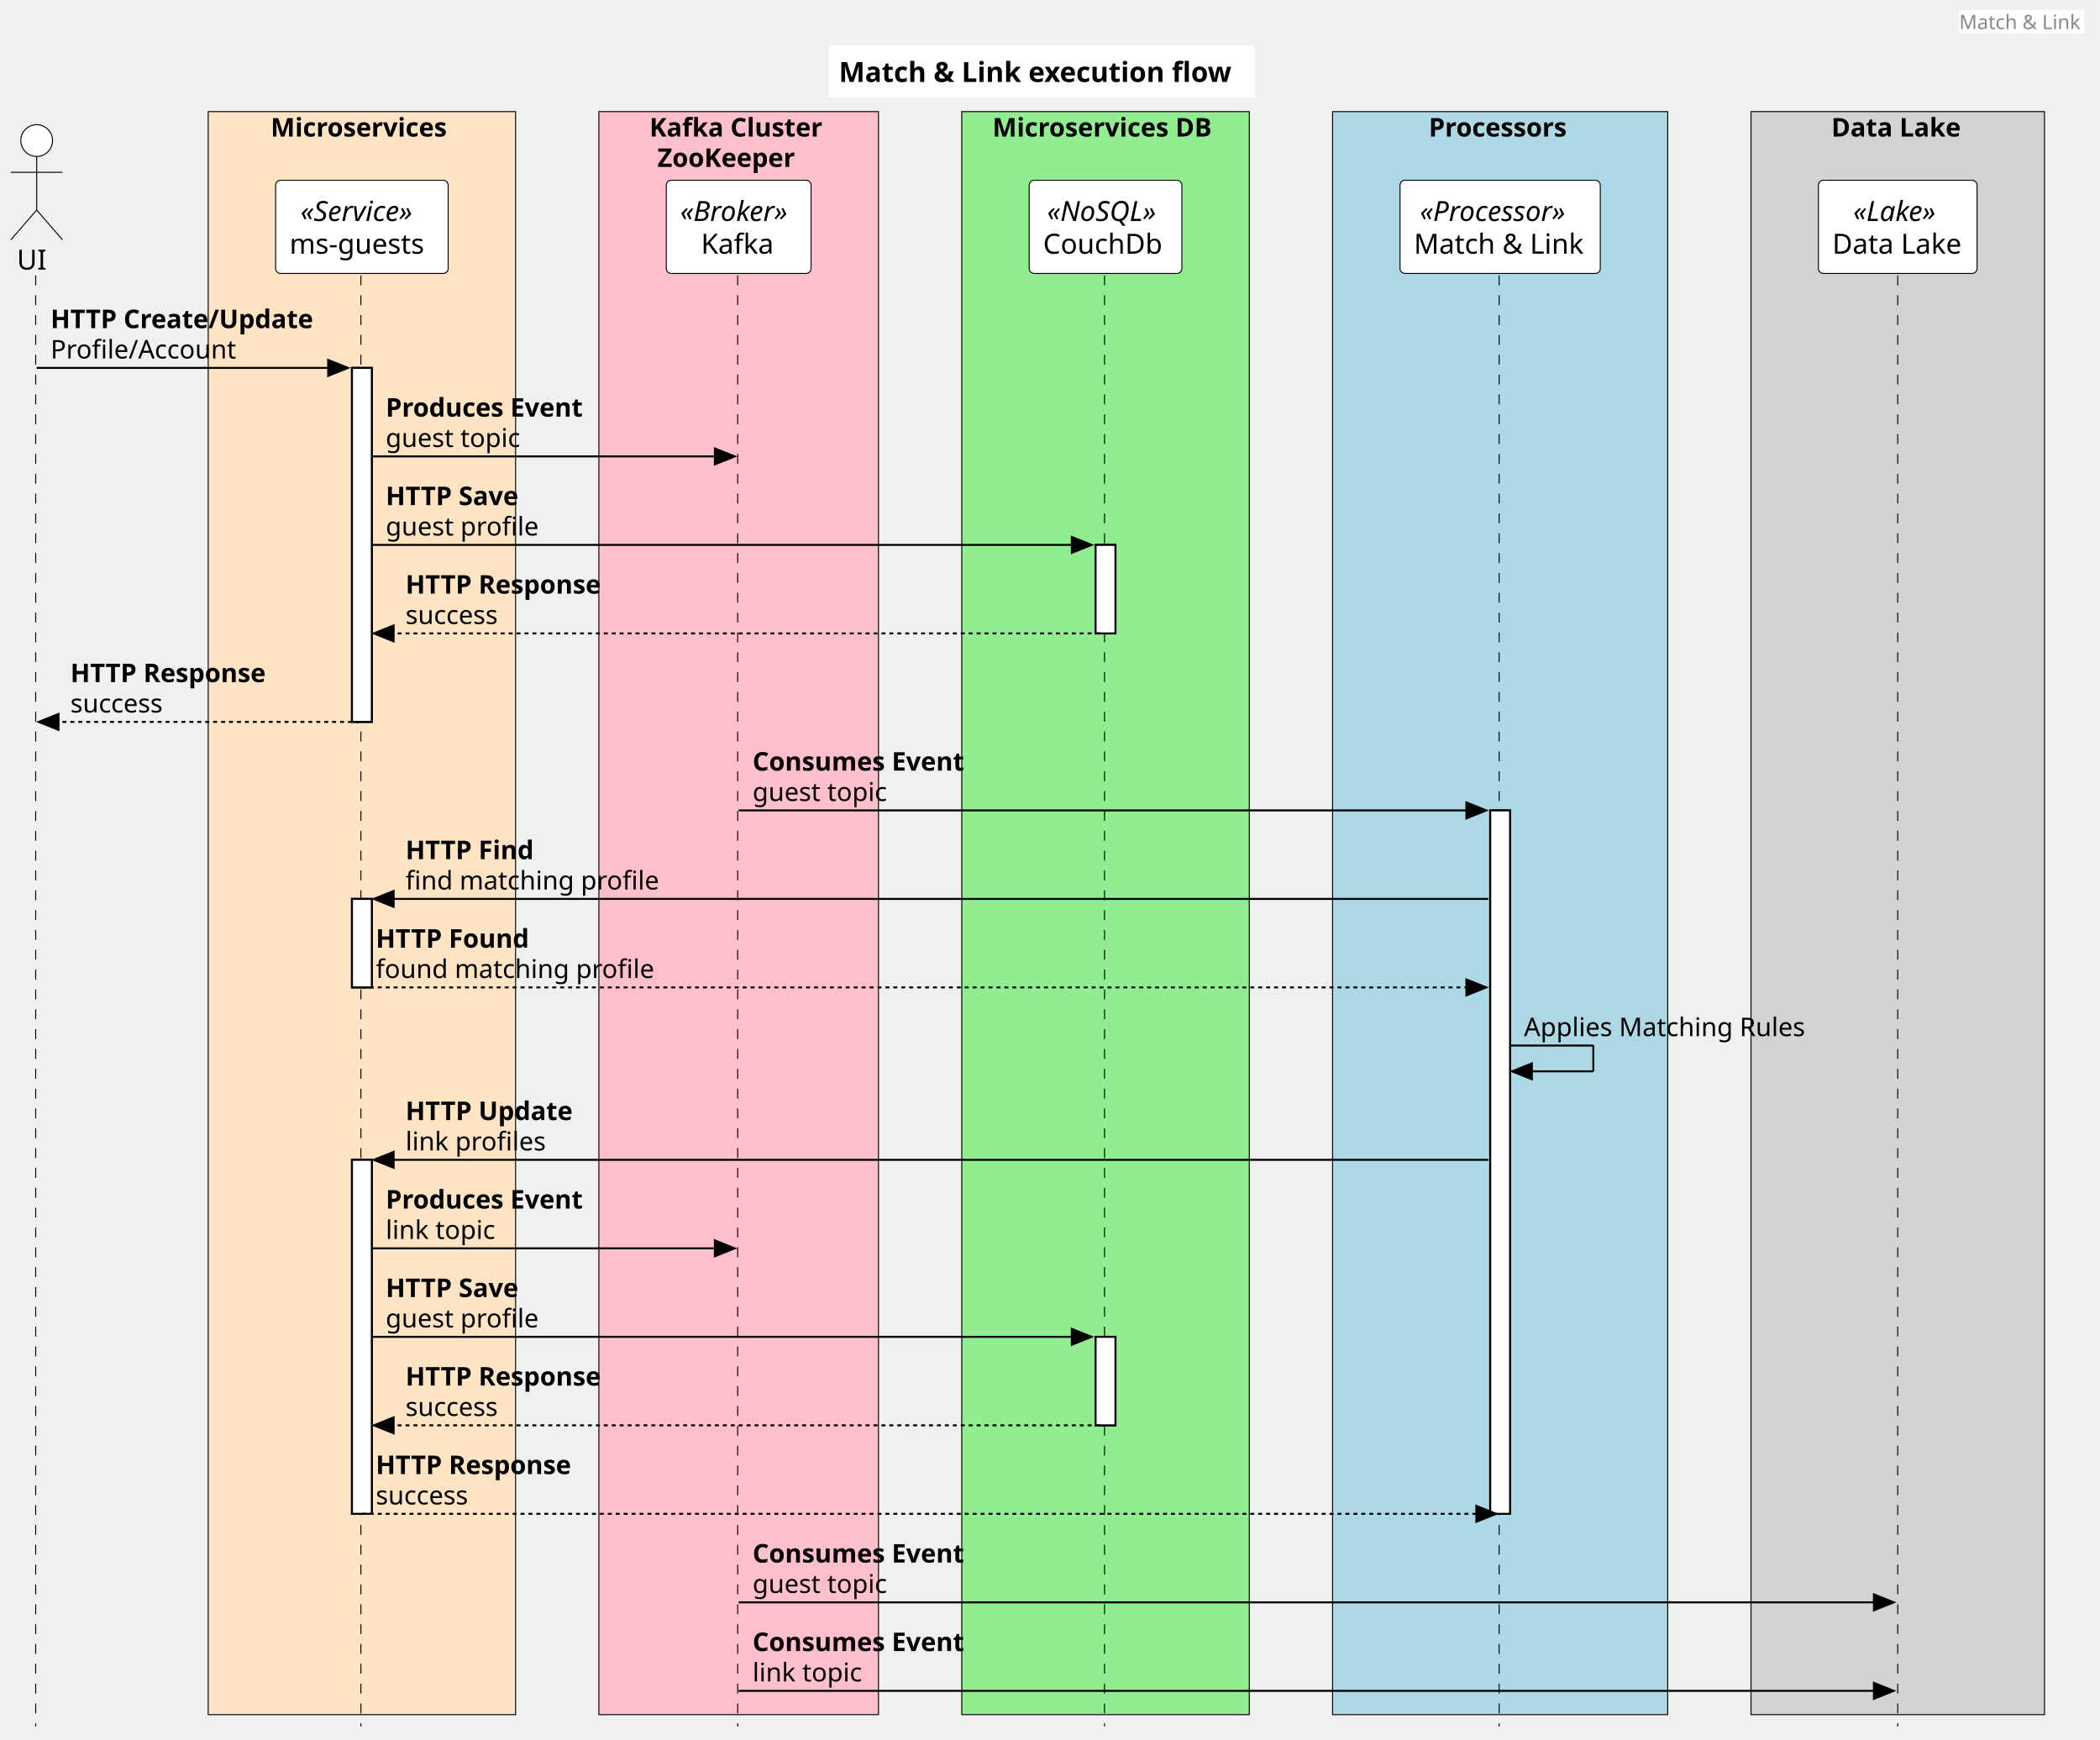
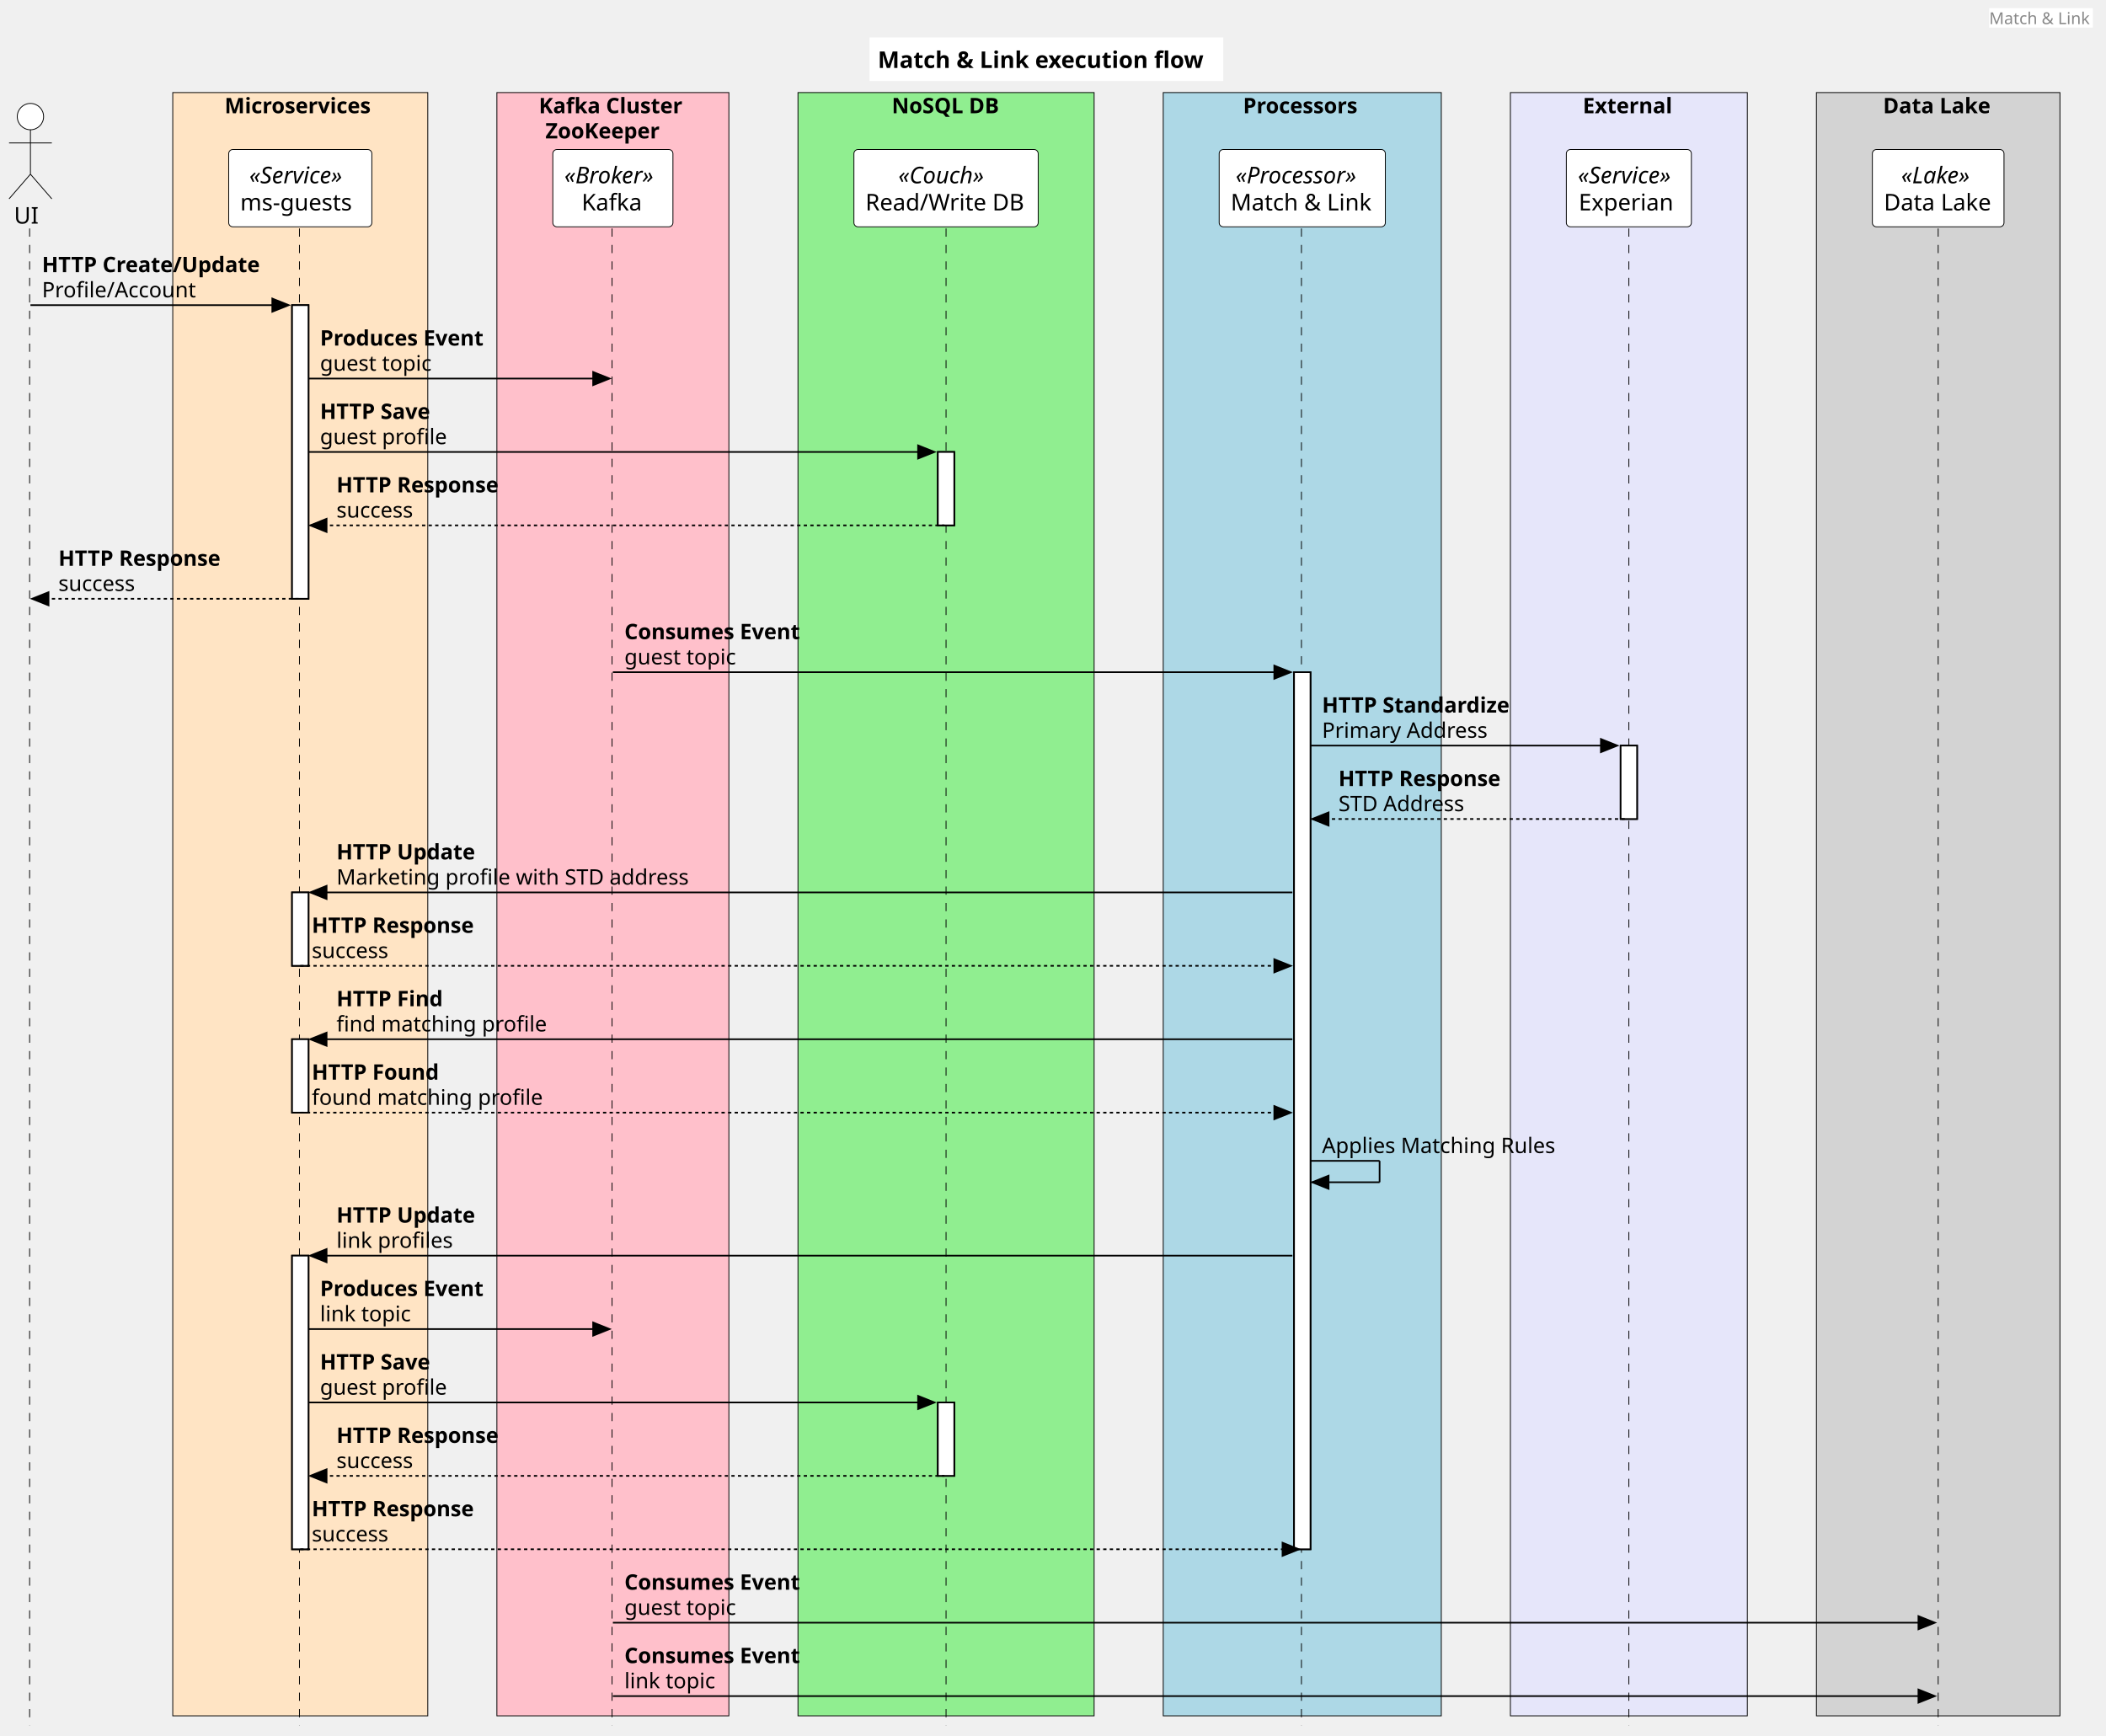
- <svg xmlns="http://www.w3.org/2000/svg" contentStyleType="text/css" height="877px" preserveAspectRatio="none" style="width:1059px;height:877px;background:#FFFFFF;" version="1.1" viewBox="0 0 1059 877" width="1059px" zoomAndPan="magnify">
+ <svg xmlns="http://www.w3.org/2000/svg" contentStyleType="text/css" height="1055px" preserveAspectRatio="none" style="width:1280px;height:1055px;background:#FFFFFF;" version="1.1" viewBox="0 0 1280 1055" width="1280px" zoomAndPan="magnify">
  <defs />
  <g>
-     <rect fill="#FFFFFF" height="26.488" id="_title" style="stroke:none;stroke-width:1.0;" width="215" x="418" y="22.777" />
-     <text fill="#000000" font-family="sans-serif" font-size="14" font-weight="bold" lengthAdjust="spacing" textLength="205" x="423" y="41.312">Match &amp; Link execution flow</text>
-     <rect fill="#FFE4C4" height="808.225" style="stroke:#000000;stroke-width:0.5;" width="155" x="105" y="56.266" />
+     <rect fill="#FFFFFF" height="26.488" id="_title" style="stroke:none;stroke-width:1.0;" width="215" x="528.5" y="22.777" />
+     <text fill="#000000" font-family="sans-serif" font-size="14" font-weight="bold" lengthAdjust="spacing" textLength="205" x="533.5" y="41.312">Match &amp; Link execution flow</text>
+     <rect fill="#FFE4C4" height="986.709" style="stroke:#000000;stroke-width:0.5;" width="155" x="105" y="56.266" />
    <text fill="#000000" font-family="sans-serif" font-size="13" font-weight="bold" lengthAdjust="spacing" textLength="92" x="136.5" y="68.834">Microservices</text>
-     <rect fill="#FFC0CB" height="808.225" style="stroke:#000000;stroke-width:0.5;" width="141" x="302" y="56.266" />
+     <rect fill="#FFC0CB" height="986.709" style="stroke:#000000;stroke-width:0.5;" width="141" x="302" y="56.266" />
    <text fill="#000000" font-family="sans-serif" font-size="13" font-weight="bold" lengthAdjust="spacing" textLength="90" x="327.5" y="68.834">Kafka Cluster</text>
    <text fill="#000000" font-family="sans-serif" font-size="13" font-weight="bold" lengthAdjust="spacing" textLength="72" x="331.5" y="84.144">ZooKeeper</text>
-     <rect fill="#90EE90" height="808.225" style="stroke:#000000;stroke-width:0.5;" width="145" x="485" y="56.266" />
-     <text fill="#000000" font-family="sans-serif" font-size="13" font-weight="bold" lengthAdjust="spacing" textLength="114" x="500.5" y="68.834">Microservices DB</text>
-     <rect fill="#ADD8E6" height="808.225" style="stroke:#000000;stroke-width:0.5;" width="169" x="672" y="56.266" />
-     <text fill="#000000" font-family="sans-serif" font-size="13" font-weight="bold" lengthAdjust="spacing" textLength="72" x="720.5" y="68.834">Processors</text>
-     <rect fill="#D3D3D3" height="808.225" style="stroke:#000000;stroke-width:0.5;" width="148" x="883" y="56.266" />
-     <text fill="#000000" font-family="sans-serif" font-size="13" font-weight="bold" lengthAdjust="spacing" textLength="67" x="923.5" y="68.834">Data Lake</text>
+     <rect fill="#90EE90" height="986.709" style="stroke:#000000;stroke-width:0.5;" width="180" x="485" y="56.266" />
+     <text fill="#000000" font-family="sans-serif" font-size="13" font-weight="bold" lengthAdjust="spacing" textLength="66" x="542" y="68.834">NoSQL DB</text>
+     <rect fill="#ADD8E6" height="986.709" style="stroke:#000000;stroke-width:0.5;" width="169" x="707" y="56.266" />
+     <text fill="#000000" font-family="sans-serif" font-size="13" font-weight="bold" lengthAdjust="spacing" textLength="72" x="755.5" y="68.834">Processors</text>
+     <rect fill="#E6E6FA" height="986.709" style="stroke:#000000;stroke-width:0.5;" width="144" x="918" y="56.266" />
+     <text fill="#000000" font-family="sans-serif" font-size="13" font-weight="bold" lengthAdjust="spacing" textLength="56" x="962" y="68.834">External</text>
+     <rect fill="#D3D3D3" height="986.709" style="stroke:#000000;stroke-width:0.5;" width="148" x="1104" y="56.266" />
+     <text fill="#000000" font-family="sans-serif" font-size="13" font-weight="bold" lengthAdjust="spacing" textLength="67" x="1144.5" y="68.834">Data Lake</text>
    <rect fill="#FFFFFF" height="178.484" style="stroke:#000000;stroke-width:1.0;" width="10" x="177.5" y="185.484" />
-     <rect fill="#FFFFFF" height="44.621" style="stroke:#000000;stroke-width:1.0;" width="10" x="177.5" y="453.211" />
-     <rect fill="#FFFFFF" height="178.484" style="stroke:#000000;stroke-width:1.0;" width="10" x="177.5" y="584.764" />
-     <rect fill="#FFFFFF" height="44.621" style="stroke:#000000;stroke-width:1.0;" width="10" x="552.5" y="274.727" />
-     <rect fill="#FFFFFF" height="44.621" style="stroke:#000000;stroke-width:1.0;" width="10" x="552.5" y="674.006" />
-     <rect fill="#FFFFFF" height="354.658" style="stroke:#000000;stroke-width:1.0;" width="10" x="751.5" y="408.59" />
-     <line style="stroke:#000000;stroke-width:0.5;stroke-dasharray:5.0,5.0;" x1="18" x2="18" y1="138.863" y2="870.49" />
-     <line style="stroke:#000000;stroke-width:0.5;stroke-dasharray:5.0,5.0;" x1="182" x2="182" y1="138.863" y2="870.49" />
-     <line style="stroke:#000000;stroke-width:0.5;stroke-dasharray:5.0,5.0;" x1="372" x2="372" y1="138.863" y2="870.49" />
-     <line style="stroke:#000000;stroke-width:0.5;stroke-dasharray:5.0,5.0;" x1="557" x2="557" y1="138.863" y2="870.49" />
-     <line style="stroke:#000000;stroke-width:0.5;stroke-dasharray:5.0,5.0;" x1="756" x2="756" y1="138.863" y2="870.49" />
-     <line style="stroke:#000000;stroke-width:0.5;stroke-dasharray:5.0,5.0;" x1="957" x2="957" y1="138.863" y2="870.49" />
+     <rect fill="#FFFFFF" height="44.621" style="stroke:#000000;stroke-width:1.0;" width="10" x="177.5" y="542.453" />
+     <rect fill="#FFFFFF" height="44.621" style="stroke:#000000;stroke-width:1.0;" width="10" x="177.5" y="631.695" />
+     <rect fill="#FFFFFF" height="178.484" style="stroke:#000000;stroke-width:1.0;" width="10" x="177.5" y="763.248" />
+     <rect fill="#FFFFFF" height="44.621" style="stroke:#000000;stroke-width:1.0;" width="10" x="570" y="274.727" />
+     <rect fill="#FFFFFF" height="44.621" style="stroke:#000000;stroke-width:1.0;" width="10" x="570" y="852.49" />
+     <rect fill="#FFFFFF" height="533.143" style="stroke:#000000;stroke-width:1.0;" width="10" x="786.5" y="408.59" />
+     <rect fill="#FFFFFF" height="44.621" style="stroke:#000000;stroke-width:1.0;" width="10" x="985" y="453.211" />
+     <line style="stroke:#000000;stroke-width:0.5;stroke-dasharray:5.0,5.0;" x1="18" x2="18" y1="138.863" y2="1048.975" />
+     <line style="stroke:#000000;stroke-width:0.5;stroke-dasharray:5.0,5.0;" x1="182" x2="182" y1="138.863" y2="1048.975" />
+     <line style="stroke:#000000;stroke-width:0.5;stroke-dasharray:5.0,5.0;" x1="372" x2="372" y1="138.863" y2="1048.975" />
+     <line style="stroke:#000000;stroke-width:0.5;stroke-dasharray:5.0,5.0;" x1="575" x2="575" y1="138.863" y2="1048.975" />
+     <line style="stroke:#000000;stroke-width:0.5;stroke-dasharray:5.0,5.0;" x1="791" x2="791" y1="138.863" y2="1048.975" />
+     <line style="stroke:#000000;stroke-width:0.5;stroke-dasharray:5.0,5.0;" x1="990" x2="990" y1="138.863" y2="1048.975" />
+     <line style="stroke:#000000;stroke-width:0.5;stroke-dasharray:5.0,5.0;" x1="1178" x2="1178" y1="138.863" y2="1048.975" />
    <text fill="#000000" font-family="sans-serif" font-size="14" lengthAdjust="spacing" textLength="14" x="8.5" y="135.91">UI</text>
    <ellipse cx="18.5" cy="70.875" fill="#FFFFFF" rx="8" ry="8" style="stroke:#000000;stroke-width:0.5;" />
    <path d="M18.5,78.875 L18.5,105.875 M5.5,86.875 L31.5,86.875 M18.5,105.875 L5.5,120.875 M18.5,105.875 L31.5,120.875 " fill="none" style="stroke:#000000;stroke-width:0.5;" />
    <rect fill="#FFFFFF" height="46.977" rx="2.5" ry="2.5" style="stroke:#000000;stroke-width:0.5;" width="87" x="139" y="90.887" />
    <text fill="#000000" font-family="sans-serif" font-size="14" font-style="italic" lengthAdjust="spacing" textLength="62" x="151.5" y="111.422">«Service»</text>
    <text fill="#000000" font-family="sans-serif" font-size="14" lengthAdjust="spacing" textLength="73" x="146" y="127.91">ms-guests</text>
    <rect fill="#FFFFFF" height="46.977" rx="2.5" ry="2.5" style="stroke:#000000;stroke-width:0.5;" width="73" x="336" y="90.887" />
    <text fill="#000000" font-family="sans-serif" font-size="14" font-style="italic" lengthAdjust="spacing" textLength="59" x="343" y="111.422">«Broker»</text>
    <text fill="#000000" font-family="sans-serif" font-size="14" lengthAdjust="spacing" textLength="38" x="353.5" y="127.91">Kafka</text>
-     <rect fill="#FFFFFF" height="46.977" rx="2.5" ry="2.5" style="stroke:#000000;stroke-width:0.5;" width="77" x="519" y="90.887" />
-     <text fill="#000000" font-family="sans-serif" font-size="14" font-style="italic" lengthAdjust="spacing" textLength="59" x="528" y="111.422">«NoSQL»</text>
-     <text fill="#000000" font-family="sans-serif" font-size="14" lengthAdjust="spacing" textLength="63" x="526" y="127.91">CouchDb</text>
-     <rect fill="#FFFFFF" height="46.977" rx="2.5" ry="2.5" style="stroke:#000000;stroke-width:0.5;" width="101" x="706" y="90.887" />
-     <text fill="#000000" font-family="sans-serif" font-size="14" font-style="italic" lengthAdjust="spacing" textLength="81" x="716" y="111.422">«Processor»</text>
-     <text fill="#000000" font-family="sans-serif" font-size="14" lengthAdjust="spacing" textLength="87" x="713" y="127.91">Match &amp; Link</text>
-     <rect fill="#FFFFFF" height="46.977" rx="2.5" ry="2.5" style="stroke:#000000;stroke-width:0.5;" width="80" x="917" y="90.887" />
-     <text fill="#000000" font-family="sans-serif" font-size="14" font-style="italic" lengthAdjust="spacing" textLength="45" x="934.5" y="111.422">«Lake»</text>
-     <text fill="#000000" font-family="sans-serif" font-size="14" lengthAdjust="spacing" textLength="66" x="924" y="127.91">Data Lake</text>
+     <rect fill="#FFFFFF" height="46.977" rx="2.5" ry="2.5" style="stroke:#000000;stroke-width:0.5;" width="112" x="519" y="90.887" />
+     <text fill="#000000" font-family="sans-serif" font-size="14" font-style="italic" lengthAdjust="spacing" textLength="58" x="546" y="111.422">«Couch»</text>
+     <text fill="#000000" font-family="sans-serif" font-size="14" lengthAdjust="spacing" textLength="98" x="526" y="127.91">Read/Write DB</text>
+     <rect fill="#FFFFFF" height="46.977" rx="2.5" ry="2.5" style="stroke:#000000;stroke-width:0.5;" width="101" x="741" y="90.887" />
+     <text fill="#000000" font-family="sans-serif" font-size="14" font-style="italic" lengthAdjust="spacing" textLength="81" x="751" y="111.422">«Processor»</text>
+     <text fill="#000000" font-family="sans-serif" font-size="14" lengthAdjust="spacing" textLength="87" x="748" y="127.91">Match &amp; Link</text>
+     <rect fill="#FFFFFF" height="46.977" rx="2.5" ry="2.5" style="stroke:#000000;stroke-width:0.5;" width="76" x="952" y="90.887" />
+     <text fill="#000000" font-family="sans-serif" font-size="14" font-style="italic" lengthAdjust="spacing" textLength="62" x="959" y="111.422">«Service»</text>
+     <text fill="#000000" font-family="sans-serif" font-size="14" lengthAdjust="spacing" textLength="61" x="959.5" y="127.91">Experian</text>
+     <rect fill="#FFFFFF" height="46.977" rx="2.5" ry="2.5" style="stroke:#000000;stroke-width:0.5;" width="80" x="1138" y="90.887" />
+     <text fill="#000000" font-family="sans-serif" font-size="14" font-style="italic" lengthAdjust="spacing" textLength="45" x="1155.5" y="111.422">«Lake»</text>
+     <text fill="#000000" font-family="sans-serif" font-size="14" lengthAdjust="spacing" textLength="66" x="1145" y="127.91">Data Lake</text>
    <rect fill="#FFFFFF" height="178.484" style="stroke:#000000;stroke-width:1.0;" width="10" x="177.5" y="185.484" />
-     <rect fill="#FFFFFF" height="44.621" style="stroke:#000000;stroke-width:1.0;" width="10" x="177.5" y="453.211" />
-     <rect fill="#FFFFFF" height="178.484" style="stroke:#000000;stroke-width:1.0;" width="10" x="177.5" y="584.764" />
-     <rect fill="#FFFFFF" height="44.621" style="stroke:#000000;stroke-width:1.0;" width="10" x="552.5" y="274.727" />
-     <rect fill="#FFFFFF" height="44.621" style="stroke:#000000;stroke-width:1.0;" width="10" x="552.5" y="674.006" />
-     <rect fill="#FFFFFF" height="354.658" style="stroke:#000000;stroke-width:1.0;" width="10" x="751.5" y="408.59" />
+     <rect fill="#FFFFFF" height="44.621" style="stroke:#000000;stroke-width:1.0;" width="10" x="177.5" y="542.453" />
+     <rect fill="#FFFFFF" height="44.621" style="stroke:#000000;stroke-width:1.0;" width="10" x="177.5" y="631.695" />
+     <rect fill="#FFFFFF" height="178.484" style="stroke:#000000;stroke-width:1.0;" width="10" x="177.5" y="763.248" />
+     <rect fill="#FFFFFF" height="44.621" style="stroke:#000000;stroke-width:1.0;" width="10" x="570" y="274.727" />
+     <rect fill="#FFFFFF" height="44.621" style="stroke:#000000;stroke-width:1.0;" width="10" x="570" y="852.49" />
+     <rect fill="#FFFFFF" height="533.143" style="stroke:#000000;stroke-width:1.0;" width="10" x="786.5" y="408.59" />
+     <rect fill="#FFFFFF" height="44.621" style="stroke:#000000;stroke-width:1.0;" width="10" x="985" y="453.211" />
    <polygon fill="#000000" points="165.5,181.484,175.5,185.484,165.5,189.484" style="stroke:#000000;stroke-width:1.0;" />
    <line style="stroke:#000000;stroke-width:1.0;" x1="18.5" x2="171.5" y1="185.484" y2="185.484" />
    <text fill="#000000" font-family="sans-serif" font-size="13" font-weight="bold" lengthAdjust="spacing" textLength="140" x="25.5" y="165.432">HTTP Create/Update</text>
    <text fill="#000000" font-family="sans-serif" font-size="13" lengthAdjust="spacing" textLength="99" x="25.5" y="180.742">Profile/Account</text>
    <polygon fill="#000000" points="360.5,226.106,370.5,230.106,360.5,234.106" style="stroke:#000000;stroke-width:1.0;" />
    <line style="stroke:#000000;stroke-width:1.0;" x1="187.5" x2="366.5" y1="230.106" y2="230.106" />
    <text fill="#000000" font-family="sans-serif" font-size="13" font-weight="bold" lengthAdjust="spacing" textLength="104" x="194.5" y="210.053">Produces Event</text>
    <text fill="#000000" font-family="sans-serif" font-size="13" lengthAdjust="spacing" textLength="71" x="194.5" y="225.363">guest topic</text>
-     <polygon fill="#000000" points="540.5,270.727,550.5,274.727,540.5,278.727" style="stroke:#000000;stroke-width:1.0;" />
-     <line style="stroke:#000000;stroke-width:1.0;" x1="187.5" x2="546.5" y1="274.727" y2="274.727" />
+     <polygon fill="#000000" points="558,270.727,568,274.727,558,278.727" style="stroke:#000000;stroke-width:1.0;" />
+     <line style="stroke:#000000;stroke-width:1.0;" x1="187.5" x2="564" y1="274.727" y2="274.727" />
    <text fill="#000000" font-family="sans-serif" font-size="13" font-weight="bold" lengthAdjust="spacing" textLength="71" x="194.5" y="254.674">HTTP Save</text>
    <text fill="#000000" font-family="sans-serif" font-size="13" lengthAdjust="spacing" textLength="80" x="194.5" y="269.984">guest profile</text>
    <polygon fill="#000000" points="198.5,315.348,188.5,319.348,198.5,323.348" style="stroke:#000000;stroke-width:1.0;" />
-     <line style="stroke:#000000;stroke-width:1.0;stroke-dasharray:2.0,2.0;" x1="192.5" x2="556.5" y1="319.348" y2="319.348" />
+     <line style="stroke:#000000;stroke-width:1.0;stroke-dasharray:2.0,2.0;" x1="192.5" x2="574" y1="319.348" y2="319.348" />
    <text fill="#000000" font-family="sans-serif" font-size="13" font-weight="bold" lengthAdjust="spacing" textLength="105" x="204.5" y="299.295">HTTP Response</text>
    <text fill="#000000" font-family="sans-serif" font-size="13" lengthAdjust="spacing" textLength="50" x="204.5" y="314.606">success</text>
    <polygon fill="#000000" points="29.5,359.969,19.5,363.969,29.5,367.969" style="stroke:#000000;stroke-width:1.0;" />
    <line style="stroke:#000000;stroke-width:1.0;stroke-dasharray:2.0,2.0;" x1="23.5" x2="181.5" y1="363.969" y2="363.969" />
    <text fill="#000000" font-family="sans-serif" font-size="13" font-weight="bold" lengthAdjust="spacing" textLength="105" x="35.5" y="343.916">HTTP Response</text>
    <text fill="#000000" font-family="sans-serif" font-size="13" lengthAdjust="spacing" textLength="50" x="35.5" y="359.227">success</text>
-     <polygon fill="#000000" points="739.5,404.59,749.5,408.59,739.5,412.59" style="stroke:#000000;stroke-width:1.0;" />
-     <line style="stroke:#000000;stroke-width:1.0;" x1="372.5" x2="745.5" y1="408.59" y2="408.59" />
+     <polygon fill="#000000" points="774.5,404.59,784.5,408.59,774.5,412.59" style="stroke:#000000;stroke-width:1.0;" />
+     <line style="stroke:#000000;stroke-width:1.0;" x1="372.5" x2="780.5" y1="408.59" y2="408.59" />
    <text fill="#000000" font-family="sans-serif" font-size="13" font-weight="bold" lengthAdjust="spacing" textLength="112" x="379.5" y="388.537">Consumes Event</text>
    <text fill="#000000" font-family="sans-serif" font-size="13" lengthAdjust="spacing" textLength="71" x="379.5" y="403.848">guest topic</text>
-     <polygon fill="#000000" points="198.5,449.211,188.5,453.211,198.5,457.211" style="stroke:#000000;stroke-width:1.0;" />
-     <line style="stroke:#000000;stroke-width:1.0;" x1="192.5" x2="750.5" y1="453.211" y2="453.211" />
-     <text fill="#000000" font-family="sans-serif" font-size="13" font-weight="bold" lengthAdjust="spacing" textLength="69" x="204.5" y="433.158">HTTP Find</text>
-     <text fill="#000000" font-family="sans-serif" font-size="13" lengthAdjust="spacing" textLength="133" x="204.5" y="448.469">find matching profile</text>
-     <polygon fill="#000000" points="739.5,493.832,749.5,497.832,739.5,501.832" style="stroke:#000000;stroke-width:1.0;" />
-     <line style="stroke:#000000;stroke-width:1.0;stroke-dasharray:2.0,2.0;" x1="182.5" x2="745.5" y1="497.832" y2="497.832" />
-     <text fill="#000000" font-family="sans-serif" font-size="13" font-weight="bold" lengthAdjust="spacing" textLength="82" x="189.5" y="477.779">HTTP Found</text>
-     <text fill="#000000" font-family="sans-serif" font-size="13" lengthAdjust="spacing" textLength="145" x="189.5" y="493.09">found matching profile</text>
-     <line style="stroke:#000000;stroke-width:1.0;" x1="761.5" x2="803.5" y1="527.143" y2="527.143" />
-     <line style="stroke:#000000;stroke-width:1.0;" x1="803.5" x2="803.5" y1="527.143" y2="540.143" />
-     <line style="stroke:#000000;stroke-width:1.0;" x1="762.5" x2="803.5" y1="540.143" y2="540.143" />
-     <polygon fill="#000000" points="772.5,536.143,762.5,540.143,772.5,544.143" style="stroke:#000000;stroke-width:1.0;" />
-     <text fill="#000000" font-family="sans-serif" font-size="13" lengthAdjust="spacing" textLength="147" x="768.5" y="522.4">Applies Matching Rules</text>
-     <polygon fill="#000000" points="198.5,580.764,188.5,584.764,198.5,588.764" style="stroke:#000000;stroke-width:1.0;" />
-     <line style="stroke:#000000;stroke-width:1.0;" x1="192.5" x2="750.5" y1="584.764" y2="584.764" />
-     <text fill="#000000" font-family="sans-serif" font-size="13" font-weight="bold" lengthAdjust="spacing" textLength="89" x="204.5" y="564.711">HTTP Update</text>
-     <text fill="#000000" font-family="sans-serif" font-size="13" lengthAdjust="spacing" textLength="76" x="204.5" y="580.021">link profiles</text>
-     <polygon fill="#000000" points="360.5,625.385,370.5,629.385,360.5,633.385" style="stroke:#000000;stroke-width:1.0;" />
-     <line style="stroke:#000000;stroke-width:1.0;" x1="187.5" x2="366.5" y1="629.385" y2="629.385" />
-     <text fill="#000000" font-family="sans-serif" font-size="13" font-weight="bold" lengthAdjust="spacing" textLength="104" x="194.5" y="609.332">Produces Event</text>
-     <text fill="#000000" font-family="sans-serif" font-size="13" lengthAdjust="spacing" textLength="60" x="194.5" y="624.643">link topic</text>
-     <polygon fill="#000000" points="540.5,670.006,550.5,674.006,540.5,678.006" style="stroke:#000000;stroke-width:1.0;" />
-     <line style="stroke:#000000;stroke-width:1.0;" x1="187.5" x2="546.5" y1="674.006" y2="674.006" />
-     <text fill="#000000" font-family="sans-serif" font-size="13" font-weight="bold" lengthAdjust="spacing" textLength="71" x="194.5" y="653.953">HTTP Save</text>
-     <text fill="#000000" font-family="sans-serif" font-size="13" lengthAdjust="spacing" textLength="80" x="194.5" y="669.264">guest profile</text>
-     <polygon fill="#000000" points="198.5,714.627,188.5,718.627,198.5,722.627" style="stroke:#000000;stroke-width:1.0;" />
-     <line style="stroke:#000000;stroke-width:1.0;stroke-dasharray:2.0,2.0;" x1="192.5" x2="556.5" y1="718.627" y2="718.627" />
-     <text fill="#000000" font-family="sans-serif" font-size="13" font-weight="bold" lengthAdjust="spacing" textLength="105" x="204.5" y="698.574">HTTP Response</text>
-     <text fill="#000000" font-family="sans-serif" font-size="13" lengthAdjust="spacing" textLength="50" x="204.5" y="713.885">success</text>
-     <polygon fill="#000000" points="744.5,759.248,754.5,763.248,744.5,767.248" style="stroke:#000000;stroke-width:1.0;" />
-     <line style="stroke:#000000;stroke-width:1.0;stroke-dasharray:2.0,2.0;" x1="182.5" x2="750.5" y1="763.248" y2="763.248" />
-     <text fill="#000000" font-family="sans-serif" font-size="13" font-weight="bold" lengthAdjust="spacing" textLength="105" x="189.5" y="743.195">HTTP Response</text>
-     <text fill="#000000" font-family="sans-serif" font-size="13" lengthAdjust="spacing" textLength="50" x="189.5" y="758.506">success</text>
-     <polygon fill="#000000" points="945,803.869,955,807.869,945,811.869" style="stroke:#000000;stroke-width:1.0;" />
-     <line style="stroke:#000000;stroke-width:1.0;" x1="372.5" x2="951" y1="807.869" y2="807.869" />
-     <text fill="#000000" font-family="sans-serif" font-size="13" font-weight="bold" lengthAdjust="spacing" textLength="112" x="379.5" y="787.816">Consumes Event</text>
-     <text fill="#000000" font-family="sans-serif" font-size="13" lengthAdjust="spacing" textLength="71" x="379.5" y="803.127">guest topic</text>
-     <polygon fill="#000000" points="945,848.49,955,852.49,945,856.49" style="stroke:#000000;stroke-width:1.0;" />
-     <line style="stroke:#000000;stroke-width:1.0;" x1="372.5" x2="951" y1="852.49" y2="852.49" />
-     <text fill="#000000" font-family="sans-serif" font-size="13" font-weight="bold" lengthAdjust="spacing" textLength="112" x="379.5" y="832.438">Consumes Event</text>
-     <text fill="#000000" font-family="sans-serif" font-size="13" lengthAdjust="spacing" textLength="60" x="379.5" y="847.748">link topic</text>
-     <rect fill="#FFFFFF" height="11.777" id="_title" style="stroke:none;stroke-width:1.0;" width="63" x="988" y="5" />
-     <text fill="#888888" font-family="sans-serif" font-size="10" lengthAdjust="spacing" textLength="63" x="988" y="14.668">Match &amp; Link</text>
+     <polygon fill="#000000" points="973,449.211,983,453.211,973,457.211" style="stroke:#000000;stroke-width:1.0;" />
+     <line style="stroke:#000000;stroke-width:1.0;" x1="796.5" x2="979" y1="453.211" y2="453.211" />
+     <text fill="#000000" font-family="sans-serif" font-size="13" font-weight="bold" lengthAdjust="spacing" textLength="121" x="803.5" y="433.158">HTTP Standardize</text>
+     <text fill="#000000" font-family="sans-serif" font-size="13" lengthAdjust="spacing" textLength="102" x="803.5" y="448.469">Primary Address</text>
+     <polygon fill="#000000" points="807.5,493.832,797.5,497.832,807.5,501.832" style="stroke:#000000;stroke-width:1.0;" />
+     <line style="stroke:#000000;stroke-width:1.0;stroke-dasharray:2.0,2.0;" x1="801.5" x2="989" y1="497.832" y2="497.832" />
+     <text fill="#000000" font-family="sans-serif" font-size="13" font-weight="bold" lengthAdjust="spacing" textLength="105" x="813.5" y="477.779">HTTP Response</text>
+     <text fill="#000000" font-family="sans-serif" font-size="13" lengthAdjust="spacing" textLength="80" x="813.5" y="493.09">STD Address</text>
+     <polygon fill="#000000" points="198.5,538.453,188.5,542.453,198.5,546.453" style="stroke:#000000;stroke-width:1.0;" />
+     <line style="stroke:#000000;stroke-width:1.0;" x1="192.5" x2="785.5" y1="542.453" y2="542.453" />
+     <text fill="#000000" font-family="sans-serif" font-size="13" font-weight="bold" lengthAdjust="spacing" textLength="89" x="204.5" y="522.4">HTTP Update</text>
+     <text fill="#000000" font-family="sans-serif" font-size="13" lengthAdjust="spacing" textLength="221" x="204.5" y="537.711">Marketing profile with STD address</text>
+     <polygon fill="#000000" points="774.5,583.074,784.5,587.074,774.5,591.074" style="stroke:#000000;stroke-width:1.0;" />
+     <line style="stroke:#000000;stroke-width:1.0;stroke-dasharray:2.0,2.0;" x1="182.5" x2="780.5" y1="587.074" y2="587.074" />
+     <text fill="#000000" font-family="sans-serif" font-size="13" font-weight="bold" lengthAdjust="spacing" textLength="105" x="189.5" y="567.021">HTTP Response</text>
+     <text fill="#000000" font-family="sans-serif" font-size="13" lengthAdjust="spacing" textLength="50" x="189.5" y="582.332">success</text>
+     <polygon fill="#000000" points="198.5,627.695,188.5,631.695,198.5,635.695" style="stroke:#000000;stroke-width:1.0;" />
+     <line style="stroke:#000000;stroke-width:1.0;" x1="192.5" x2="785.5" y1="631.695" y2="631.695" />
+     <text fill="#000000" font-family="sans-serif" font-size="13" font-weight="bold" lengthAdjust="spacing" textLength="69" x="204.5" y="611.643">HTTP Find</text>
+     <text fill="#000000" font-family="sans-serif" font-size="13" lengthAdjust="spacing" textLength="133" x="204.5" y="626.953">find matching profile</text>
+     <polygon fill="#000000" points="774.5,672.316,784.5,676.316,774.5,680.316" style="stroke:#000000;stroke-width:1.0;" />
+     <line style="stroke:#000000;stroke-width:1.0;stroke-dasharray:2.0,2.0;" x1="182.5" x2="780.5" y1="676.316" y2="676.316" />
+     <text fill="#000000" font-family="sans-serif" font-size="13" font-weight="bold" lengthAdjust="spacing" textLength="82" x="189.5" y="656.264">HTTP Found</text>
+     <text fill="#000000" font-family="sans-serif" font-size="13" lengthAdjust="spacing" textLength="145" x="189.5" y="671.574">found matching profile</text>
+     <line style="stroke:#000000;stroke-width:1.0;" x1="796.5" x2="838.5" y1="705.627" y2="705.627" />
+     <line style="stroke:#000000;stroke-width:1.0;" x1="838.5" x2="838.5" y1="705.627" y2="718.627" />
+     <line style="stroke:#000000;stroke-width:1.0;" x1="797.5" x2="838.5" y1="718.627" y2="718.627" />
+     <polygon fill="#000000" points="807.5,714.627,797.5,718.627,807.5,722.627" style="stroke:#000000;stroke-width:1.0;" />
+     <text fill="#000000" font-family="sans-serif" font-size="13" lengthAdjust="spacing" textLength="147" x="803.5" y="700.885">Applies Matching Rules</text>
+     <polygon fill="#000000" points="198.5,759.248,188.5,763.248,198.5,767.248" style="stroke:#000000;stroke-width:1.0;" />
+     <line style="stroke:#000000;stroke-width:1.0;" x1="192.5" x2="785.5" y1="763.248" y2="763.248" />
+     <text fill="#000000" font-family="sans-serif" font-size="13" font-weight="bold" lengthAdjust="spacing" textLength="89" x="204.5" y="743.195">HTTP Update</text>
+     <text fill="#000000" font-family="sans-serif" font-size="13" lengthAdjust="spacing" textLength="76" x="204.5" y="758.506">link profiles</text>
+     <polygon fill="#000000" points="360.5,803.869,370.5,807.869,360.5,811.869" style="stroke:#000000;stroke-width:1.0;" />
+     <line style="stroke:#000000;stroke-width:1.0;" x1="187.5" x2="366.5" y1="807.869" y2="807.869" />
+     <text fill="#000000" font-family="sans-serif" font-size="13" font-weight="bold" lengthAdjust="spacing" textLength="104" x="194.5" y="787.816">Produces Event</text>
+     <text fill="#000000" font-family="sans-serif" font-size="13" lengthAdjust="spacing" textLength="60" x="194.5" y="803.127">link topic</text>
+     <polygon fill="#000000" points="558,848.49,568,852.49,558,856.49" style="stroke:#000000;stroke-width:1.0;" />
+     <line style="stroke:#000000;stroke-width:1.0;" x1="187.5" x2="564" y1="852.49" y2="852.49" />
+     <text fill="#000000" font-family="sans-serif" font-size="13" font-weight="bold" lengthAdjust="spacing" textLength="71" x="194.5" y="832.438">HTTP Save</text>
+     <text fill="#000000" font-family="sans-serif" font-size="13" lengthAdjust="spacing" textLength="80" x="194.5" y="847.748">guest profile</text>
+     <polygon fill="#000000" points="198.5,893.111,188.5,897.111,198.5,901.111" style="stroke:#000000;stroke-width:1.0;" />
+     <line style="stroke:#000000;stroke-width:1.0;stroke-dasharray:2.0,2.0;" x1="192.5" x2="574" y1="897.111" y2="897.111" />
+     <text fill="#000000" font-family="sans-serif" font-size="13" font-weight="bold" lengthAdjust="spacing" textLength="105" x="204.5" y="877.059">HTTP Response</text>
+     <text fill="#000000" font-family="sans-serif" font-size="13" lengthAdjust="spacing" textLength="50" x="204.5" y="892.369">success</text>
+     <polygon fill="#000000" points="779.5,937.732,789.5,941.732,779.5,945.732" style="stroke:#000000;stroke-width:1.0;" />
+     <line style="stroke:#000000;stroke-width:1.0;stroke-dasharray:2.0,2.0;" x1="182.5" x2="785.5" y1="941.732" y2="941.732" />
+     <text fill="#000000" font-family="sans-serif" font-size="13" font-weight="bold" lengthAdjust="spacing" textLength="105" x="189.5" y="921.68">HTTP Response</text>
+     <text fill="#000000" font-family="sans-serif" font-size="13" lengthAdjust="spacing" textLength="50" x="189.5" y="936.99">success</text>
+     <polygon fill="#000000" points="1166,982.354,1176,986.354,1166,990.354" style="stroke:#000000;stroke-width:1.0;" />
+     <line style="stroke:#000000;stroke-width:1.0;" x1="372.5" x2="1172" y1="986.354" y2="986.354" />
+     <text fill="#000000" font-family="sans-serif" font-size="13" font-weight="bold" lengthAdjust="spacing" textLength="112" x="379.5" y="966.301">Consumes Event</text>
+     <text fill="#000000" font-family="sans-serif" font-size="13" lengthAdjust="spacing" textLength="71" x="379.5" y="981.611">guest topic</text>
+     <polygon fill="#000000" points="1166,1026.975,1176,1030.975,1166,1034.975" style="stroke:#000000;stroke-width:1.0;" />
+     <line style="stroke:#000000;stroke-width:1.0;" x1="372.5" x2="1172" y1="1030.975" y2="1030.975" />
+     <text fill="#000000" font-family="sans-serif" font-size="13" font-weight="bold" lengthAdjust="spacing" textLength="112" x="379.5" y="1010.922">Consumes Event</text>
+     <text fill="#000000" font-family="sans-serif" font-size="13" lengthAdjust="spacing" textLength="60" x="379.5" y="1026.232">link topic</text>
+     <rect fill="#FFFFFF" height="11.777" id="_title" style="stroke:none;stroke-width:1.0;" width="63" x="1209" y="5" />
+     <text fill="#888888" font-family="sans-serif" font-size="10" lengthAdjust="spacing" textLength="63" x="1209" y="14.668">Match &amp; Link</text>
  </g>
</svg>
